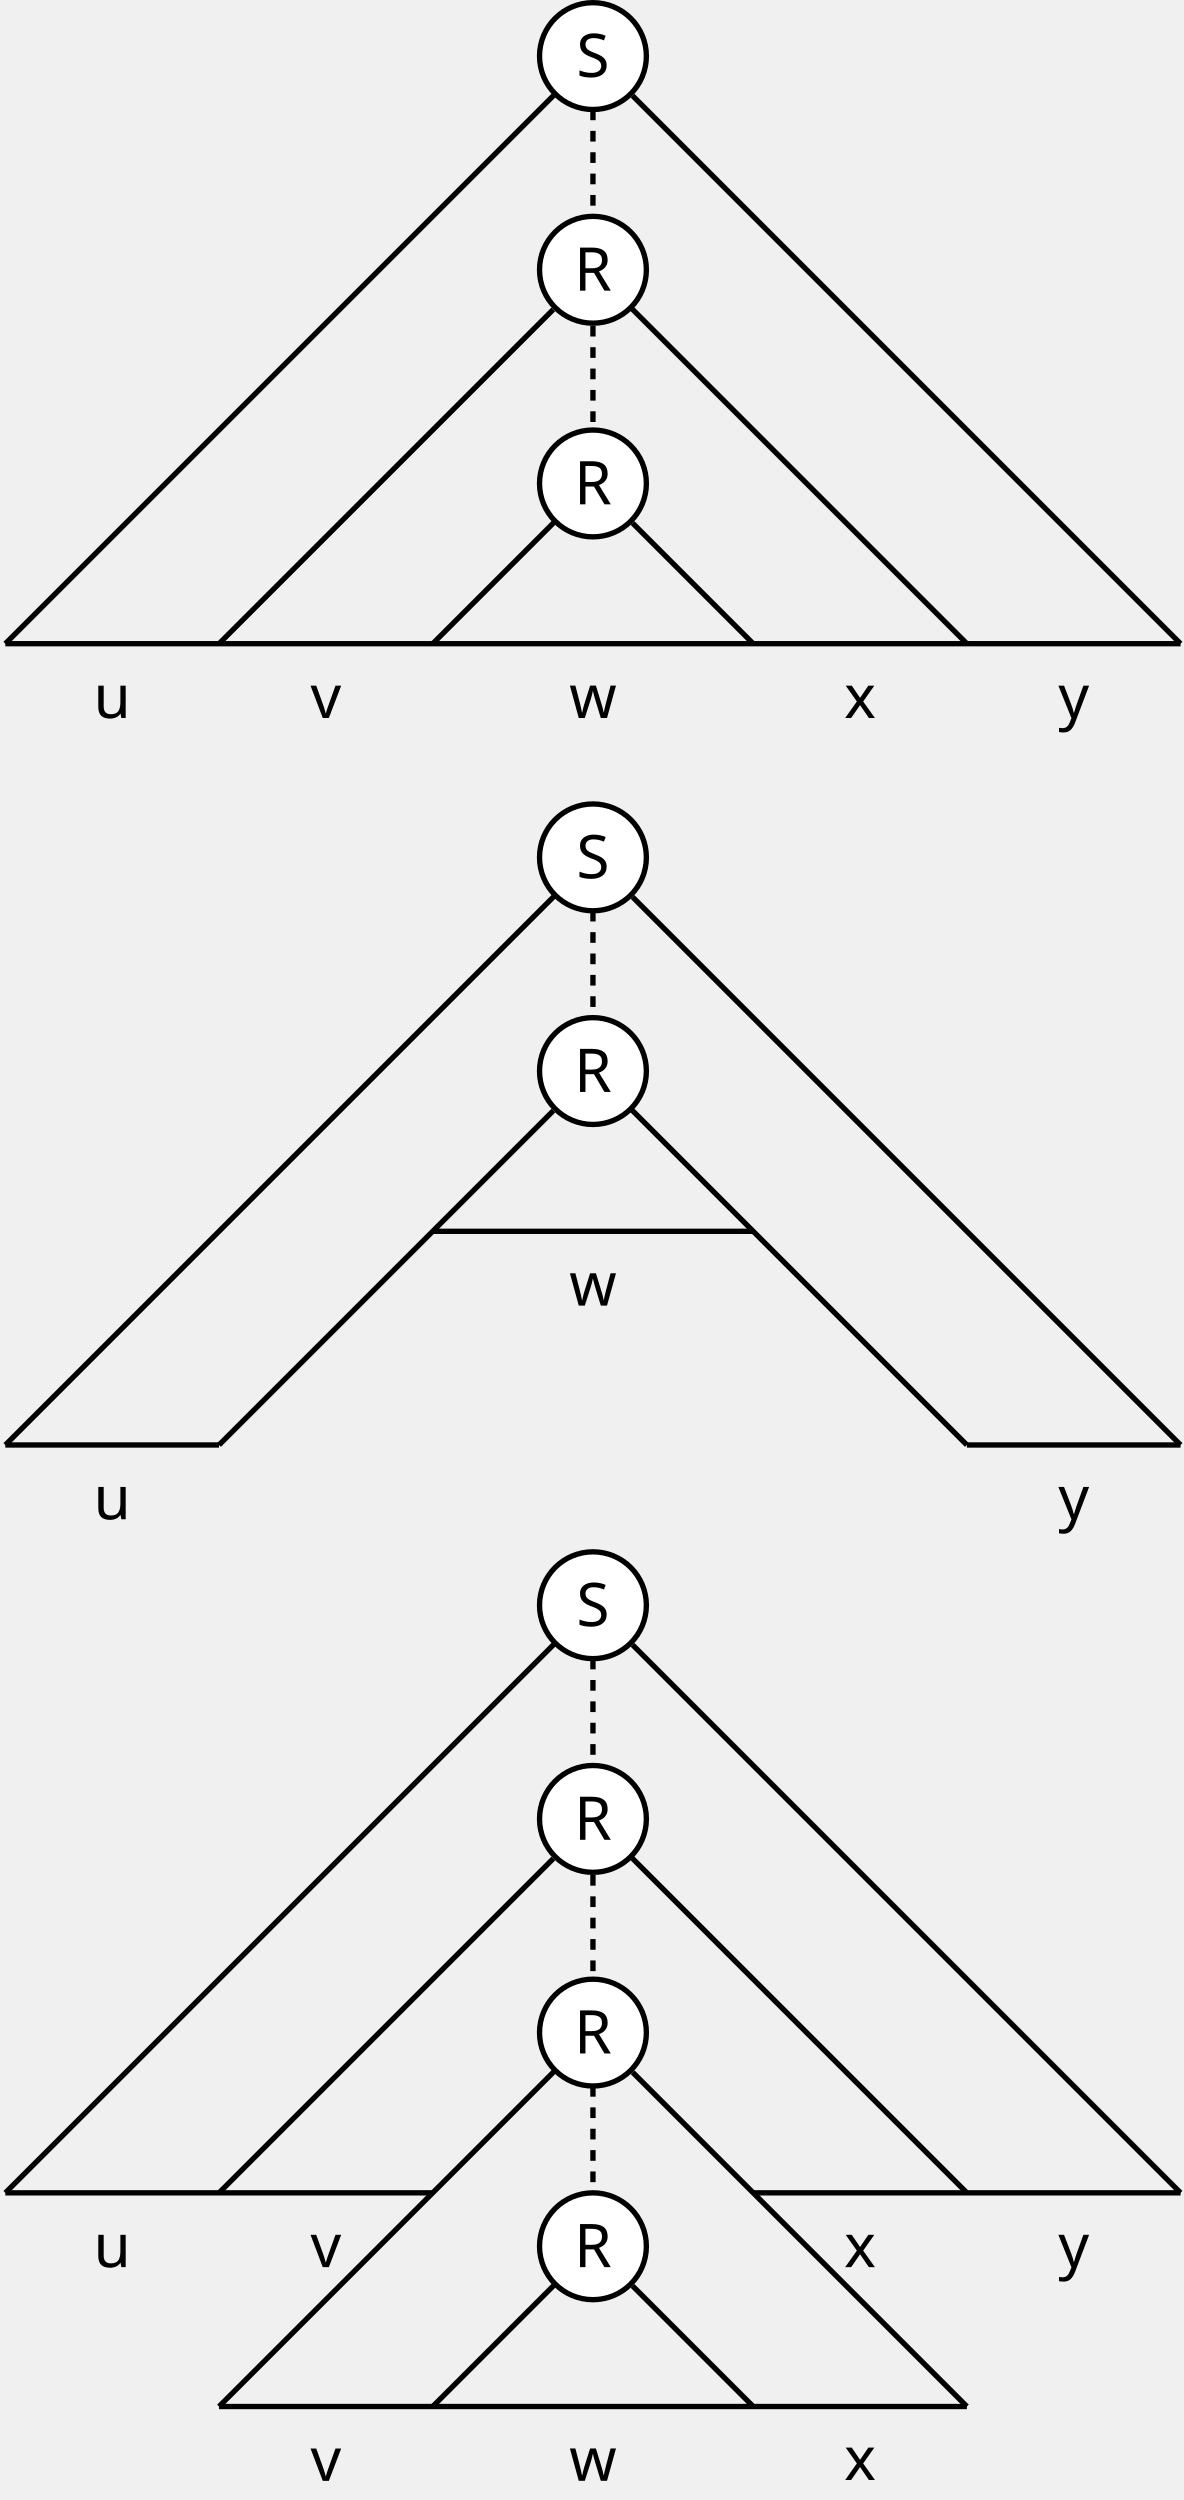
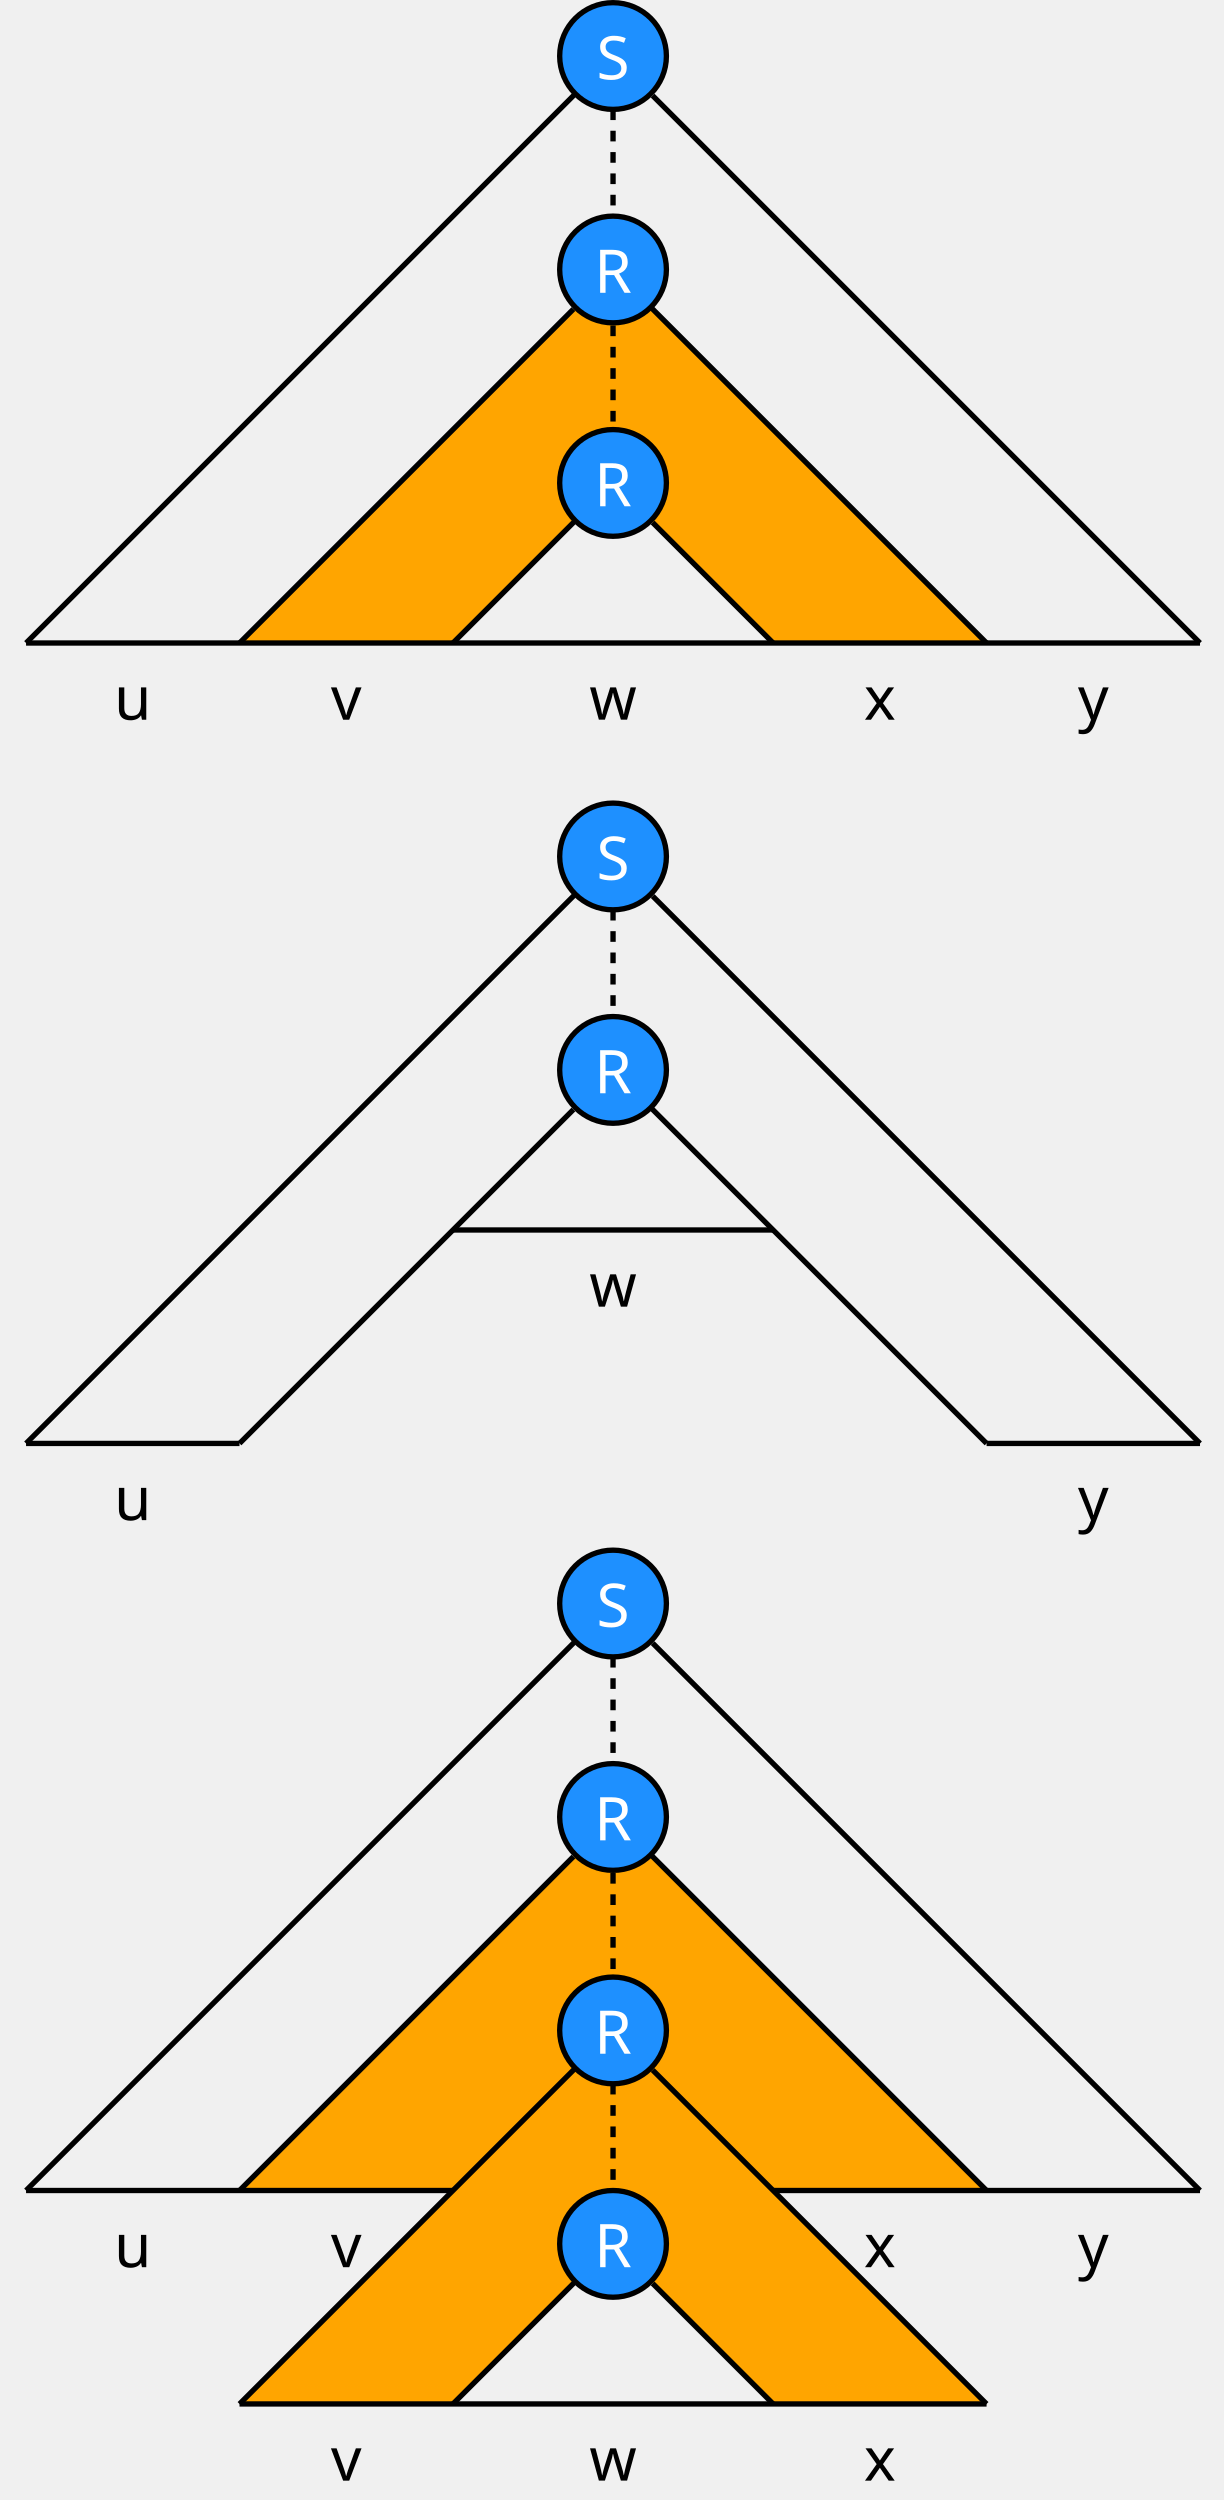
- <svg xmlns="http://www.w3.org/2000/svg" viewBox="38 139 443 936">
-   <g>
-     <ellipse style="fill: #ffffff" cx="260" cy="160" rx="20" ry="20" />
-     <ellipse style="fill: none; fill-opacity:0; stroke-width: 2; stroke: #000000" cx="260" cy="160" rx="20" ry="20" />
+ <svg xmlns="http://www.w3.org/2000/svg" width="23cm" height="47cm" viewBox="38 139 443 937">
+   <defs />
+   <g id="Background" />
+   <g id="Background">
+     <polygon style="fill: #ffa500; fill-opacity: 1; stroke-opacity: 0; stroke-width: 2; stroke: #000000" fill-rule="evenodd" points="120,1040 260,900 400,1040 320,1040 260,980 200,1040 " />
+     <polygon style="fill: #ffa500; fill-opacity: 1; stroke-opacity: 0; stroke-width: 2; stroke: #000000" fill-rule="evenodd" points="120,960 260,820 400,960 320,960 260,900 200,960 " />
+     <polygon style="fill: #ffa500; fill-opacity: 1; stroke-opacity: 0; stroke-width: 2; stroke: #000000" fill-rule="evenodd" points="120,380 260,240 400,380 320,380 260,320 200,380 " />
+     <ellipse style="fill: #1e90ff; fill-opacity: 1; stroke-opacity: 1; stroke-width: 2; stroke: #000000" cx="260" cy="160" rx="20" ry="20" />
+     <text font-size="12.8" style="fill: #000000; fill-opacity: 1; stroke: none;text-anchor:start;font-family:sans-serif;font-style:normal;font-weight:normal" x="260" y="160">
+       <tspan x="260" y="160" />
+     </text>
+     <text font-size="22.578" style="fill: #ffffff; fill-opacity: 1; stroke: none;text-anchor:middle;font-family:sans-serif;font-style:normal;font-weight:normal" x="260" y="168.75">
+       <tspan x="260" y="168.75">S</tspan>
+     </text>
+     <ellipse style="fill: #1e90ff; fill-opacity: 1; stroke-opacity: 1; stroke-width: 2; stroke: #000000" cx="260" cy="240" rx="20" ry="20" />
+     <text font-size="12.8" style="fill: #000000; fill-opacity: 1; stroke: none;text-anchor:start;font-family:sans-serif;font-style:normal;font-weight:normal" x="260" y="240">
+       <tspan x="260" y="240" />
+     </text>
+     <text font-size="22.578" style="fill: #ffffff; fill-opacity: 1; stroke: none;text-anchor:middle;font-family:sans-serif;font-style:normal;font-weight:normal" x="260" y="248.75">
+       <tspan x="260" y="248.75">R</tspan>
+     </text>
+     <ellipse style="fill: #1e90ff; fill-opacity: 1; stroke-opacity: 1; stroke-width: 2; stroke: #000000" cx="260" cy="320" rx="20" ry="20" />
+     <text font-size="12.8" style="fill: #000000; fill-opacity: 1; stroke: none;text-anchor:start;font-family:sans-serif;font-style:normal;font-weight:normal" x="260" y="320">
+       <tspan x="260" y="320" />
+     </text>
+     <text font-size="22.578" style="fill: #ffffff; fill-opacity: 1; stroke: none;text-anchor:middle;font-family:sans-serif;font-style:normal;font-weight:normal" x="260" y="328.75">
+       <tspan x="260" y="328.75">R</tspan>
+     </text>
+     <line style="fill: none; stroke-opacity: 1; stroke-width: 2; stroke-dasharray: 4; stroke: #000000" x1="260" y1="180" x2="260" y2="220" />
+     <line style="fill: none; stroke-opacity: 1; stroke-width: 2; stroke-dasharray: 4; stroke: #000000" x1="260" y1="260.991" x2="260" y2="300" />
+     <line style="fill: none; stroke-opacity: 1; stroke-width: 2; stroke: #000000" x1="245.858" y1="174.142" x2="40" y2="380" />
+     <line style="fill: none; stroke-opacity: 1; stroke-width: 2; stroke: #000000" x1="245.157" y1="254.843" x2="120" y2="380" />
+     <line style="fill: none; stroke-opacity: 1; stroke-width: 2; stroke: #000000" x1="274.838" y1="174.838" x2="480" y2="380" />
+     <line style="fill: none; stroke-opacity: 1; stroke-width: 2; stroke: #000000" x1="274.142" y1="254.142" x2="400" y2="380" />
+     <line style="fill: none; stroke-opacity: 1; stroke-width: 2; stroke: #000000" x1="245.858" y1="334.142" x2="200" y2="380" />
+     <line style="fill: none; stroke-opacity: 1; stroke-width: 2; stroke: #000000" x1="274.839" y1="334.839" x2="320" y2="380" />
+     <line style="fill: none; stroke-opacity: 1; stroke-width: 2; stroke: #000000" x1="40" y1="380" x2="480" y2="380" />
+     <text font-size="22.578" style="fill: #000000; fill-opacity: 1; stroke: none;text-anchor:middle;font-family:sans-serif;font-style:normal;font-weight:normal" x="80" y="408.75">
+       <tspan x="80" y="408.75">u</tspan>
+     </text>
+     <text font-size="22.578" style="fill: #000000; fill-opacity: 1; stroke: none;text-anchor:middle;font-family:sans-serif;font-style:normal;font-weight:normal" x="160" y="408.75">
+       <tspan x="160" y="408.75">v</tspan>
+     </text>
+     <text font-size="22.578" style="fill: #000000; fill-opacity: 1; stroke: none;text-anchor:middle;font-family:sans-serif;font-style:normal;font-weight:normal" x="260" y="408.75">
+       <tspan x="260" y="408.75">w</tspan>
+     </text>
+     <text font-size="22.578" style="fill: #000000; fill-opacity: 1; stroke: none;text-anchor:middle;font-family:sans-serif;font-style:normal;font-weight:normal" x="360" y="408.75">
+       <tspan x="360" y="408.75">x</tspan>
+     </text>
+     <text font-size="22.578" style="fill: #000000; fill-opacity: 1; stroke: none;text-anchor:middle;font-family:sans-serif;font-style:normal;font-weight:normal" x="440" y="408.75">
+       <tspan x="440" y="408.75">y</tspan>
+     </text>
+     <ellipse style="fill: #1e90ff; fill-opacity: 1; stroke-opacity: 1; stroke-width: 2; stroke: #000000" cx="260" cy="460" rx="20" ry="20" />
+     <text font-size="12.8" style="fill: #000000; fill-opacity: 1; stroke: none;text-anchor:start;font-family:sans-serif;font-style:normal;font-weight:normal" x="260" y="460">
+       <tspan x="260" y="460" />
+     </text>
+     <text font-size="22.578" style="fill: #ffffff; fill-opacity: 1; stroke: none;text-anchor:middle;font-family:sans-serif;font-style:normal;font-weight:normal" x="260" y="468.75">
+       <tspan x="260" y="468.75">S</tspan>
+     </text>
+     <ellipse style="fill: #1e90ff; fill-opacity: 1; stroke-opacity: 1; stroke-width: 2; stroke: #000000" cx="260" cy="540" rx="20" ry="20" />
+     <text font-size="12.8" style="fill: #000000; fill-opacity: 1; stroke: none;text-anchor:start;font-family:sans-serif;font-style:normal;font-weight:normal" x="260" y="540">
+       <tspan x="260" y="540" />
+     </text>
+     <text font-size="22.578" style="fill: #ffffff; fill-opacity: 1; stroke: none;text-anchor:middle;font-family:sans-serif;font-style:normal;font-weight:normal" x="260" y="548.75">
+       <tspan x="260" y="548.75">R</tspan>
+     </text>
+     <text font-size="12.8" style="fill: #000000; fill-opacity: 1; stroke: none;text-anchor:start;font-family:sans-serif;font-style:normal;font-weight:normal" x="260" y="620">
+       <tspan x="260" y="620" />
+     </text>
+     <line style="fill: none; stroke-opacity: 1; stroke-width: 2; stroke-dasharray: 4; stroke: #000000" x1="260" y1="480" x2="260" y2="520" />
+     <line style="fill: none; stroke-opacity: 1; stroke-width: 2; stroke: #000000" x1="245.858" y1="474.142" x2="40" y2="680" />
+     <line style="fill: none; stroke-opacity: 1; stroke-width: 2; stroke: #000000" x1="245.157" y1="554.843" x2="120" y2="680" />
+     <line style="fill: none; stroke-opacity: 1; stroke-width: 2; stroke: #000000" x1="274.838" y1="474.838" x2="480" y2="680" />
+     <line style="fill: none; stroke-opacity: 1; stroke-width: 2; stroke: #000000" x1="274.142" y1="554.142" x2="400" y2="680" />
+     <text font-size="22.578" style="fill: #000000; fill-opacity: 1; stroke: none;text-anchor:middle;font-family:sans-serif;font-style:normal;font-weight:normal" x="80" y="708.75">
+       <tspan x="80" y="708.75">u</tspan>
+     </text>
+     <text font-size="22.578" style="fill: #000000; fill-opacity: 1; stroke: none;text-anchor:middle;font-family:sans-serif;font-style:normal;font-weight:normal" x="260" y="628.75">
+       <tspan x="260" y="628.75">w</tspan>
+     </text>
+     <text font-size="22.578" style="fill: #000000; fill-opacity: 1; stroke: none;text-anchor:middle;font-family:sans-serif;font-style:normal;font-weight:normal" x="440" y="708.75">
+       <tspan x="440" y="708.75">y</tspan>
+     </text>
+     <line style="fill: none; stroke-opacity: 1; stroke-width: 2; stroke: #000000" x1="200" y1="600" x2="320" y2="600" />
+     <line style="fill: none; stroke-opacity: 1; stroke-width: 2; stroke: #000000" x1="40" y1="680" x2="120" y2="680" />
+     <line style="fill: none; stroke-opacity: 1; stroke-width: 2; stroke: #000000" x1="400" y1="680" x2="480" y2="680" />
+     <ellipse style="fill: #1e90ff; fill-opacity: 1; stroke-opacity: 1; stroke-width: 2; stroke: #000000" cx="260" cy="740" rx="20" ry="20" />
+     <text font-size="12.8" style="fill: #000000; fill-opacity: 1; stroke: none;text-anchor:start;font-family:sans-serif;font-style:normal;font-weight:normal" x="260" y="740">
+       <tspan x="260" y="740" />
+     </text>
+     <text font-size="22.578" style="fill: #ffffff; fill-opacity: 1; stroke: none;text-anchor:middle;font-family:sans-serif;font-style:normal;font-weight:normal" x="260" y="748.75">
+       <tspan x="260" y="748.75">S</tspan>
+     </text>
+     <ellipse style="fill: #1e90ff; fill-opacity: 1; stroke-opacity: 1; stroke-width: 2; stroke: #000000" cx="260" cy="820" rx="20" ry="20" />
+     <text font-size="12.8" style="fill: #000000; fill-opacity: 1; stroke: none;text-anchor:start;font-family:sans-serif;font-style:normal;font-weight:normal" x="260" y="820">
+       <tspan x="260" y="820" />
+     </text>
+     <text font-size="22.578" style="fill: #ffffff; fill-opacity: 1; stroke: none;text-anchor:middle;font-family:sans-serif;font-style:normal;font-weight:normal" x="260" y="828.75">
+       <tspan x="260" y="828.75">R</tspan>
+     </text>
+     <ellipse style="fill: #1e90ff; fill-opacity: 1; stroke-opacity: 1; stroke-width: 2; stroke: #000000" cx="260" cy="900" rx="20" ry="20" />
+     <text font-size="12.8" style="fill: #000000; fill-opacity: 1; stroke: none;text-anchor:start;font-family:sans-serif;font-style:normal;font-weight:normal" x="260" y="900">
+       <tspan x="260" y="900" />
+     </text>
+     <text font-size="22.578" style="fill: #ffffff; fill-opacity: 1; stroke: none;text-anchor:middle;font-family:sans-serif;font-style:normal;font-weight:normal" x="260" y="908.75">
+       <tspan x="260" y="908.75">R</tspan>
+     </text>
+     <line style="fill: none; stroke-opacity: 1; stroke-width: 2; stroke-dasharray: 4; stroke: #000000" x1="260" y1="760" x2="260" y2="800" />
+     <line style="fill: none; stroke-opacity: 1; stroke-width: 2; stroke-dasharray: 4; stroke: #000000" x1="260" y1="840.991" x2="260" y2="880" />
+     <line style="fill: none; stroke-opacity: 1; stroke-width: 2; stroke: #000000" x1="245.858" y1="754.142" x2="40" y2="960" />
+     <line style="fill: none; stroke-opacity: 1; stroke-width: 2; stroke: #000000" x1="245.157" y1="834.843" x2="120" y2="960" />
+     <line style="fill: none; stroke-opacity: 1; stroke-width: 2; stroke: #000000" x1="274.838" y1="754.838" x2="480" y2="960" />
+     <line style="fill: none; stroke-opacity: 1; stroke-width: 2; stroke: #000000" x1="274.142" y1="834.142" x2="400" y2="960" />
+     <line style="fill: none; stroke-opacity: 1; stroke-width: 2; stroke: #000000" x1="245.858" y1="914.142" x2="120" y2="1040" />
+     <line style="fill: none; stroke-opacity: 1; stroke-width: 2; stroke: #000000" x1="274.843" y1="914.843" x2="400" y2="1040" />
+     <text font-size="22.578" style="fill: #000000; fill-opacity: 1; stroke: none;text-anchor:middle;font-family:sans-serif;font-style:normal;font-weight:normal" x="80" y="988.75">
+       <tspan x="80" y="988.75">u</tspan>
+     </text>
+     <text font-size="22.578" style="fill: #000000; fill-opacity: 1; stroke: none;text-anchor:middle;font-family:sans-serif;font-style:normal;font-weight:normal" x="160" y="988.75">
+       <tspan x="160" y="988.75">v</tspan>
+     </text>
+     <text font-size="22.578" style="fill: #000000; fill-opacity: 1; stroke: none;text-anchor:middle;font-family:sans-serif;font-style:normal;font-weight:normal" x="260" y="1068.75">
+       <tspan x="260" y="1068.75">w</tspan>
+     </text>
+     <text font-size="22.578" style="fill: #000000; fill-opacity: 1; stroke: none;text-anchor:middle;font-family:sans-serif;font-style:normal;font-weight:normal" x="360" y="988.75">
+       <tspan x="360" y="988.75">x</tspan>
+     </text>
+     <text font-size="22.578" style="fill: #000000; fill-opacity: 1; stroke: none;text-anchor:middle;font-family:sans-serif;font-style:normal;font-weight:normal" x="440" y="988.75">
+       <tspan x="440" y="988.75">y</tspan>
+     </text>
+     <ellipse style="fill: #1e90ff; fill-opacity: 1; stroke-opacity: 1; stroke-width: 2; stroke: #000000" cx="260" cy="980" rx="20" ry="20" />
+     <text font-size="22.578" style="fill: #ffffff; fill-opacity: 1; stroke: none;text-anchor:middle;font-family:sans-serif;font-style:normal;font-weight:normal" x="260" y="988.75">
+       <tspan x="260" y="988.75">R</tspan>
+     </text>
+     <line style="fill: none; stroke-opacity: 1; stroke-width: 2; stroke-dasharray: 4; stroke: #000000" x1="260" y1="920" x2="260" y2="960" />
+     <line style="fill: none; stroke-opacity: 1; stroke-width: 2; stroke: #000000" x1="245.858" y1="994.142" x2="200" y2="1040" />
+     <line style="fill: none; stroke-opacity: 1; stroke-width: 2; stroke: #000000" x1="274.839" y1="994.839" x2="320" y2="1040" />
+     <line style="fill: none; stroke-opacity: 1; stroke-width: 2; stroke: #000000" x1="120" y1="1040" x2="400" y2="1040" />
+     <line style="fill: none; stroke-opacity: 1; stroke-width: 2; stroke: #000000" x1="40" y1="960" x2="200" y2="960" />
+     <line style="fill: none; stroke-opacity: 1; stroke-width: 2; stroke: #000000" x1="320" y1="960" x2="480" y2="960" />
+     <text font-size="22.578" style="fill: #000000; fill-opacity: 1; stroke: none;text-anchor:middle;font-family:sans-serif;font-style:normal;font-weight:normal" x="160" y="1068.75">
+       <tspan x="160" y="1068.75">v</tspan>
+     </text>
+     <text font-size="22.578" style="fill: #000000; fill-opacity: 1; stroke: none;text-anchor:middle;font-family:sans-serif;font-style:normal;font-weight:normal" x="360" y="1068.75">
+       <tspan x="360" y="1068.75">x</tspan>
+     </text>
  </g>
-   <text font-size="12.8" style="fill: #000000;text-anchor:start;font-family:sans-serif;font-style:normal;font-weight:normal" x="260" y="160">
-     <tspan x="260" y="160" />
-   </text>
-   <text font-size="22.578" style="fill: #000000;text-anchor:middle;font-family:sans-serif;font-style:normal;font-weight:normal" x="260" y="167.825">
-     <tspan x="260" y="167.825">S</tspan>
-   </text>
-   <g>
-     <ellipse style="fill: #ffffff" cx="260" cy="240" rx="20" ry="20" />
-     <ellipse style="fill: none; fill-opacity:0; stroke-width: 2; stroke: #000000" cx="260" cy="240" rx="20" ry="20" />
-   </g>
-   <text font-size="12.8" style="fill: #000000;text-anchor:start;font-family:sans-serif;font-style:normal;font-weight:normal" x="260" y="240">
-     <tspan x="260" y="240" />
-   </text>
-   <text font-size="22.578" style="fill: #000000;text-anchor:middle;font-family:sans-serif;font-style:normal;font-weight:normal" x="260" y="247.825">
-     <tspan x="260" y="247.825">R</tspan>
-   </text>
-   <g>
-     <ellipse style="fill: #ffffff" cx="260" cy="320" rx="20" ry="20" />
-     <ellipse style="fill: none; fill-opacity:0; stroke-width: 2; stroke: #000000" cx="260" cy="320" rx="20" ry="20" />
-   </g>
-   <text font-size="12.8" style="fill: #000000;text-anchor:start;font-family:sans-serif;font-style:normal;font-weight:normal" x="260" y="320">
-     <tspan x="260" y="320" />
-   </text>
-   <text font-size="22.578" style="fill: #000000;text-anchor:middle;font-family:sans-serif;font-style:normal;font-weight:normal" x="260" y="327.825">
-     <tspan x="260" y="327.825">R</tspan>
-   </text>
-   <line style="fill: none; fill-opacity:0; stroke-width: 2; stroke-dasharray: 4; stroke: #000000" x1="260" y1="180" x2="260" y2="220" />
-   <line style="fill: none; fill-opacity:0; stroke-width: 2; stroke-dasharray: 4; stroke: #000000" x1="260" y1="260.991" x2="260" y2="300" />
-   <line style="fill: none; fill-opacity:0; stroke-width: 2; stroke: #000000" x1="245.858" y1="174.142" x2="40" y2="380" />
-   <line style="fill: none; fill-opacity:0; stroke-width: 2; stroke: #000000" x1="245.157" y1="254.843" x2="120" y2="380" />
-   <line style="fill: none; fill-opacity:0; stroke-width: 2; stroke: #000000" x1="274.838" y1="174.838" x2="480" y2="380" />
-   <line style="fill: none; fill-opacity:0; stroke-width: 2; stroke: #000000" x1="274.142" y1="254.142" x2="400" y2="380" />
-   <line style="fill: none; fill-opacity:0; stroke-width: 2; stroke: #000000" x1="245.858" y1="334.142" x2="200" y2="380" />
-   <line style="fill: none; fill-opacity:0; stroke-width: 2; stroke: #000000" x1="274.839" y1="334.839" x2="320" y2="380" />
-   <line style="fill: none; fill-opacity:0; stroke-width: 2; stroke: #000000" x1="40" y1="380" x2="480" y2="380" />
-   <text font-size="22.578" style="fill: #000000;text-anchor:middle;font-family:sans-serif;font-style:normal;font-weight:normal" x="80" y="407.825">
-     <tspan x="80" y="407.825">u</tspan>
-   </text>
-   <text font-size="22.578" style="fill: #000000;text-anchor:middle;font-family:sans-serif;font-style:normal;font-weight:normal" x="160" y="407.825">
-     <tspan x="160" y="407.825">v</tspan>
-   </text>
-   <text font-size="22.578" style="fill: #000000;text-anchor:middle;font-family:sans-serif;font-style:normal;font-weight:normal" x="260" y="407.825">
-     <tspan x="260" y="407.825">w</tspan>
-   </text>
-   <text font-size="22.578" style="fill: #000000;text-anchor:middle;font-family:sans-serif;font-style:normal;font-weight:normal" x="360" y="407.825">
-     <tspan x="360" y="407.825">x</tspan>
-   </text>
-   <text font-size="22.578" style="fill: #000000;text-anchor:middle;font-family:sans-serif;font-style:normal;font-weight:normal" x="440" y="407.825">
-     <tspan x="440" y="407.825">y</tspan>
-   </text>
-   <g>
-     <ellipse style="fill: #ffffff" cx="260" cy="460" rx="20" ry="20" />
-     <ellipse style="fill: none; fill-opacity:0; stroke-width: 2; stroke: #000000" cx="260" cy="460" rx="20" ry="20" />
-   </g>
-   <text font-size="12.8" style="fill: #000000;text-anchor:start;font-family:sans-serif;font-style:normal;font-weight:normal" x="260" y="460">
-     <tspan x="260" y="460" />
-   </text>
-   <text font-size="22.578" style="fill: #000000;text-anchor:middle;font-family:sans-serif;font-style:normal;font-weight:normal" x="260" y="467.825">
-     <tspan x="260" y="467.825">S</tspan>
-   </text>
-   <g>
-     <ellipse style="fill: #ffffff" cx="260" cy="540" rx="20" ry="20" />
-     <ellipse style="fill: none; fill-opacity:0; stroke-width: 2; stroke: #000000" cx="260" cy="540" rx="20" ry="20" />
-   </g>
-   <text font-size="12.8" style="fill: #000000;text-anchor:start;font-family:sans-serif;font-style:normal;font-weight:normal" x="260" y="540">
-     <tspan x="260" y="540" />
-   </text>
-   <text font-size="22.578" style="fill: #000000;text-anchor:middle;font-family:sans-serif;font-style:normal;font-weight:normal" x="260" y="547.825">
-     <tspan x="260" y="547.825">R</tspan>
-   </text>
-   <text font-size="12.8" style="fill: #000000;text-anchor:start;font-family:sans-serif;font-style:normal;font-weight:normal" x="260" y="620">
-     <tspan x="260" y="620" />
-   </text>
-   <line style="fill: none; fill-opacity:0; stroke-width: 2; stroke-dasharray: 4; stroke: #000000" x1="260" y1="480" x2="260" y2="520" />
-   <line style="fill: none; fill-opacity:0; stroke-width: 2; stroke: #000000" x1="245.858" y1="474.142" x2="40" y2="680" />
-   <line style="fill: none; fill-opacity:0; stroke-width: 2; stroke: #000000" x1="245.157" y1="554.843" x2="120" y2="680" />
-   <line style="fill: none; fill-opacity:0; stroke-width: 2; stroke: #000000" x1="274.838" y1="474.838" x2="480" y2="680" />
-   <line style="fill: none; fill-opacity:0; stroke-width: 2; stroke: #000000" x1="274.142" y1="554.142" x2="400" y2="680" />
-   <text font-size="22.578" style="fill: #000000;text-anchor:middle;font-family:sans-serif;font-style:normal;font-weight:normal" x="80" y="707.825">
-     <tspan x="80" y="707.825">u</tspan>
-   </text>
-   <text font-size="22.578" style="fill: #000000;text-anchor:middle;font-family:sans-serif;font-style:normal;font-weight:normal" x="260" y="627.825">
-     <tspan x="260" y="627.825">w</tspan>
-   </text>
-   <text font-size="22.578" style="fill: #000000;text-anchor:middle;font-family:sans-serif;font-style:normal;font-weight:normal" x="440" y="707.825">
-     <tspan x="440" y="707.825">y</tspan>
-   </text>
-   <line style="fill: none; fill-opacity:0; stroke-width: 2; stroke: #000000" x1="200" y1="600" x2="320" y2="600" />
-   <line style="fill: none; fill-opacity:0; stroke-width: 2; stroke: #000000" x1="40" y1="680" x2="120" y2="680" />
-   <line style="fill: none; fill-opacity:0; stroke-width: 2; stroke: #000000" x1="400" y1="680" x2="480" y2="680" />
-   <g>
-     <ellipse style="fill: #ffffff" cx="260" cy="740" rx="20" ry="20" />
-     <ellipse style="fill: none; fill-opacity:0; stroke-width: 2; stroke: #000000" cx="260" cy="740" rx="20" ry="20" />
-   </g>
-   <text font-size="12.8" style="fill: #000000;text-anchor:start;font-family:sans-serif;font-style:normal;font-weight:normal" x="260" y="740">
-     <tspan x="260" y="740" />
-   </text>
-   <text font-size="22.578" style="fill: #000000;text-anchor:middle;font-family:sans-serif;font-style:normal;font-weight:normal" x="260" y="747.825">
-     <tspan x="260" y="747.825">S</tspan>
-   </text>
-   <g>
-     <ellipse style="fill: #ffffff" cx="260" cy="820" rx="20" ry="20" />
-     <ellipse style="fill: none; fill-opacity:0; stroke-width: 2; stroke: #000000" cx="260" cy="820" rx="20" ry="20" />
-   </g>
-   <text font-size="12.8" style="fill: #000000;text-anchor:start;font-family:sans-serif;font-style:normal;font-weight:normal" x="260" y="820">
-     <tspan x="260" y="820" />
-   </text>
-   <text font-size="22.578" style="fill: #000000;text-anchor:middle;font-family:sans-serif;font-style:normal;font-weight:normal" x="260" y="827.825">
-     <tspan x="260" y="827.825">R</tspan>
-   </text>
-   <g>
-     <ellipse style="fill: #ffffff" cx="260" cy="900" rx="20" ry="20" />
-     <ellipse style="fill: none; fill-opacity:0; stroke-width: 2; stroke: #000000" cx="260" cy="900" rx="20" ry="20" />
-   </g>
-   <text font-size="12.8" style="fill: #000000;text-anchor:start;font-family:sans-serif;font-style:normal;font-weight:normal" x="260" y="900">
-     <tspan x="260" y="900" />
-   </text>
-   <text font-size="22.578" style="fill: #000000;text-anchor:middle;font-family:sans-serif;font-style:normal;font-weight:normal" x="260" y="907.825">
-     <tspan x="260" y="907.825">R</tspan>
-   </text>
-   <line style="fill: none; fill-opacity:0; stroke-width: 2; stroke-dasharray: 4; stroke: #000000" x1="260" y1="760" x2="260" y2="800" />
-   <line style="fill: none; fill-opacity:0; stroke-width: 2; stroke-dasharray: 4; stroke: #000000" x1="260" y1="840.991" x2="260" y2="880" />
-   <line style="fill: none; fill-opacity:0; stroke-width: 2; stroke: #000000" x1="245.858" y1="754.142" x2="40" y2="960" />
-   <line style="fill: none; fill-opacity:0; stroke-width: 2; stroke: #000000" x1="245.157" y1="834.843" x2="120" y2="960" />
-   <line style="fill: none; fill-opacity:0; stroke-width: 2; stroke: #000000" x1="274.838" y1="754.838" x2="480" y2="960" />
-   <line style="fill: none; fill-opacity:0; stroke-width: 2; stroke: #000000" x1="274.142" y1="834.142" x2="400" y2="960" />
-   <line style="fill: none; fill-opacity:0; stroke-width: 2; stroke: #000000" x1="245.858" y1="914.142" x2="120" y2="1040" />
-   <line style="fill: none; fill-opacity:0; stroke-width: 2; stroke: #000000" x1="274.843" y1="914.843" x2="400" y2="1040" />
-   <text font-size="22.578" style="fill: #000000;text-anchor:middle;font-family:sans-serif;font-style:normal;font-weight:normal" x="80" y="987.825">
-     <tspan x="80" y="987.825">u</tspan>
-   </text>
-   <text font-size="22.578" style="fill: #000000;text-anchor:middle;font-family:sans-serif;font-style:normal;font-weight:normal" x="160" y="987.825">
-     <tspan x="160" y="987.825">v</tspan>
-   </text>
-   <text font-size="22.578" style="fill: #000000;text-anchor:middle;font-family:sans-serif;font-style:normal;font-weight:normal" x="260" y="1067.83">
-     <tspan x="260" y="1067.83">w</tspan>
-   </text>
-   <text font-size="22.578" style="fill: #000000;text-anchor:middle;font-family:sans-serif;font-style:normal;font-weight:normal" x="360" y="987.825">
-     <tspan x="360" y="987.825">x</tspan>
-   </text>
-   <text font-size="22.578" style="fill: #000000;text-anchor:middle;font-family:sans-serif;font-style:normal;font-weight:normal" x="440" y="987.825">
-     <tspan x="440" y="987.825">y</tspan>
-   </text>
-   <g>
-     <ellipse style="fill: #ffffff" cx="260" cy="980" rx="20" ry="20" />
-     <ellipse style="fill: none; fill-opacity:0; stroke-width: 2; stroke: #000000" cx="260" cy="980" rx="20" ry="20" />
-   </g>
-   <text font-size="22.578" style="fill: #000000;text-anchor:middle;font-family:sans-serif;font-style:normal;font-weight:normal" x="260" y="987.825">
-     <tspan x="260" y="987.825">R</tspan>
-   </text>
-   <line style="fill: none; fill-opacity:0; stroke-width: 2; stroke-dasharray: 4; stroke: #000000" x1="260" y1="920" x2="260" y2="960" />
-   <line style="fill: none; fill-opacity:0; stroke-width: 2; stroke: #000000" x1="245.858" y1="994.142" x2="200" y2="1040" />
-   <line style="fill: none; fill-opacity:0; stroke-width: 2; stroke: #000000" x1="274.839" y1="994.839" x2="320" y2="1040" />
-   <line style="fill: none; fill-opacity:0; stroke-width: 2; stroke: #000000" x1="120" y1="1040" x2="400" y2="1040" />
-   <line style="fill: none; fill-opacity:0; stroke-width: 2; stroke: #000000" x1="40" y1="960" x2="200" y2="960" />
-   <line style="fill: none; fill-opacity:0; stroke-width: 2; stroke: #000000" x1="320" y1="960" x2="480" y2="960" />
-   <text font-size="22.578" style="fill: #000000;text-anchor:middle;font-family:sans-serif;font-style:normal;font-weight:normal" x="160" y="1067.83">
-     <tspan x="160" y="1067.83">v</tspan>
-   </text>
-   <text font-size="22.578" style="fill: #000000;text-anchor:middle;font-family:sans-serif;font-style:normal;font-weight:normal" x="360" y="1067.5">
-     <tspan x="360" y="1067.5">x</tspan>
-   </text>
</svg>
